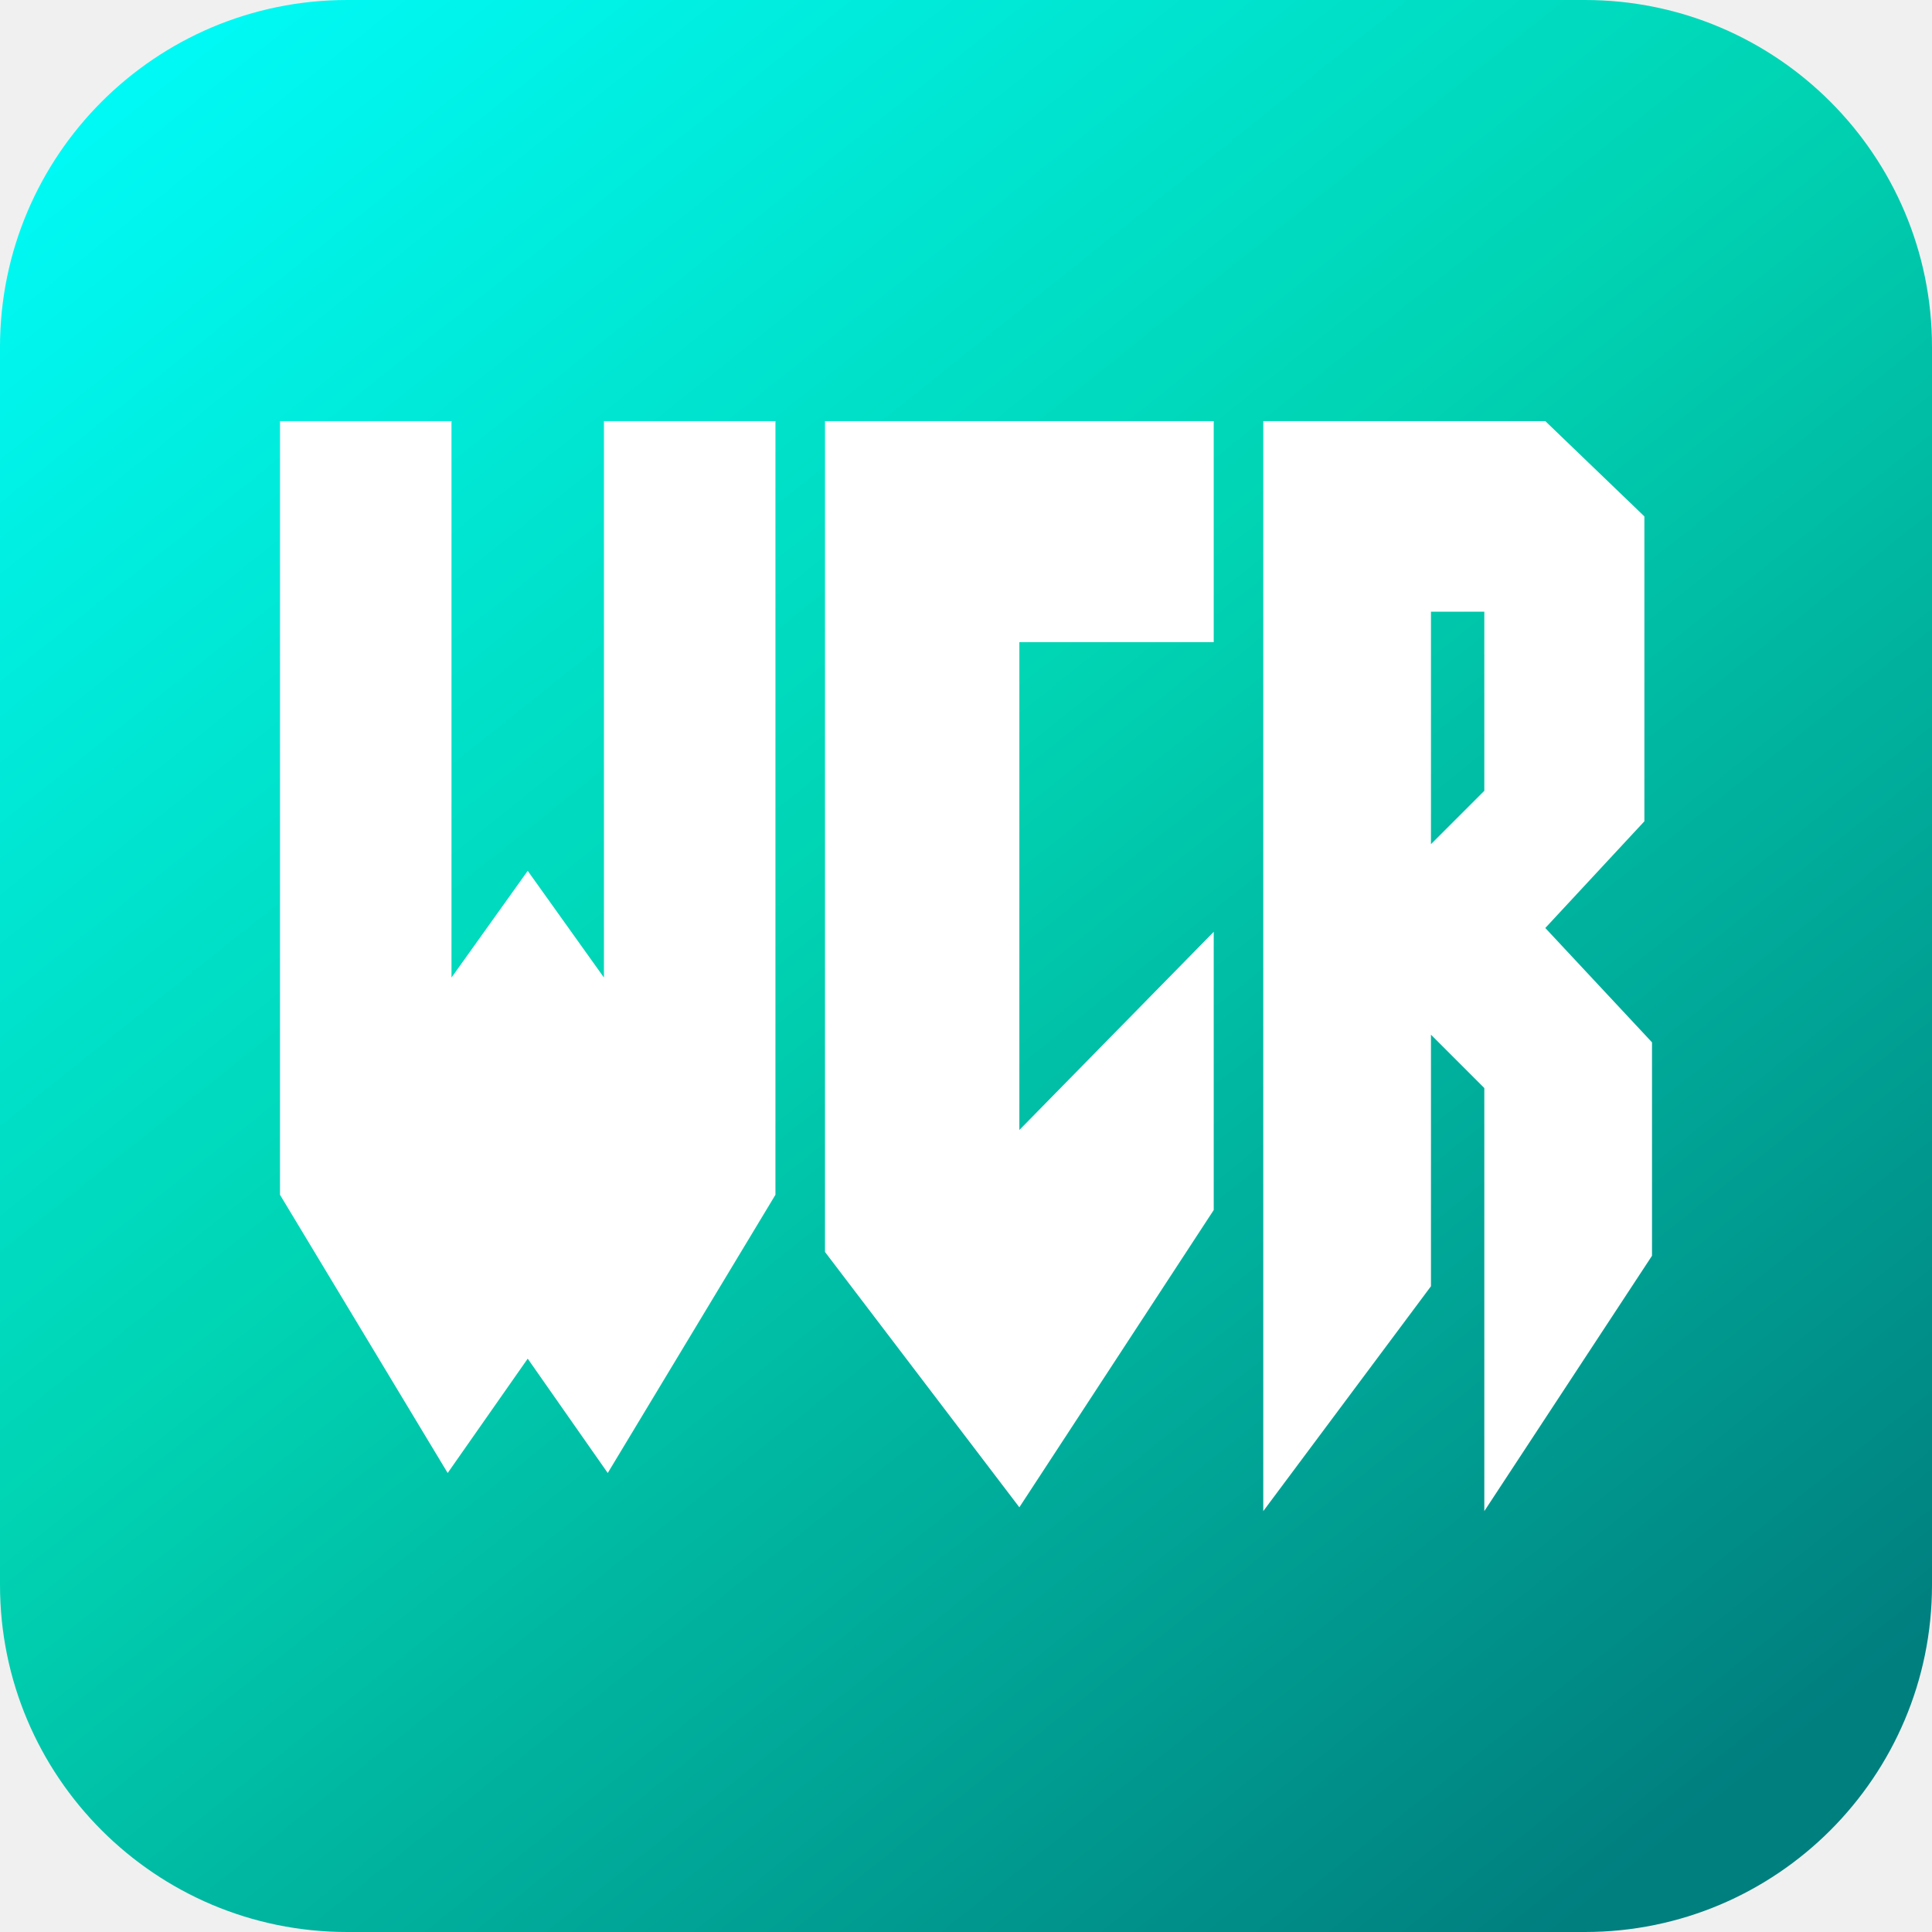
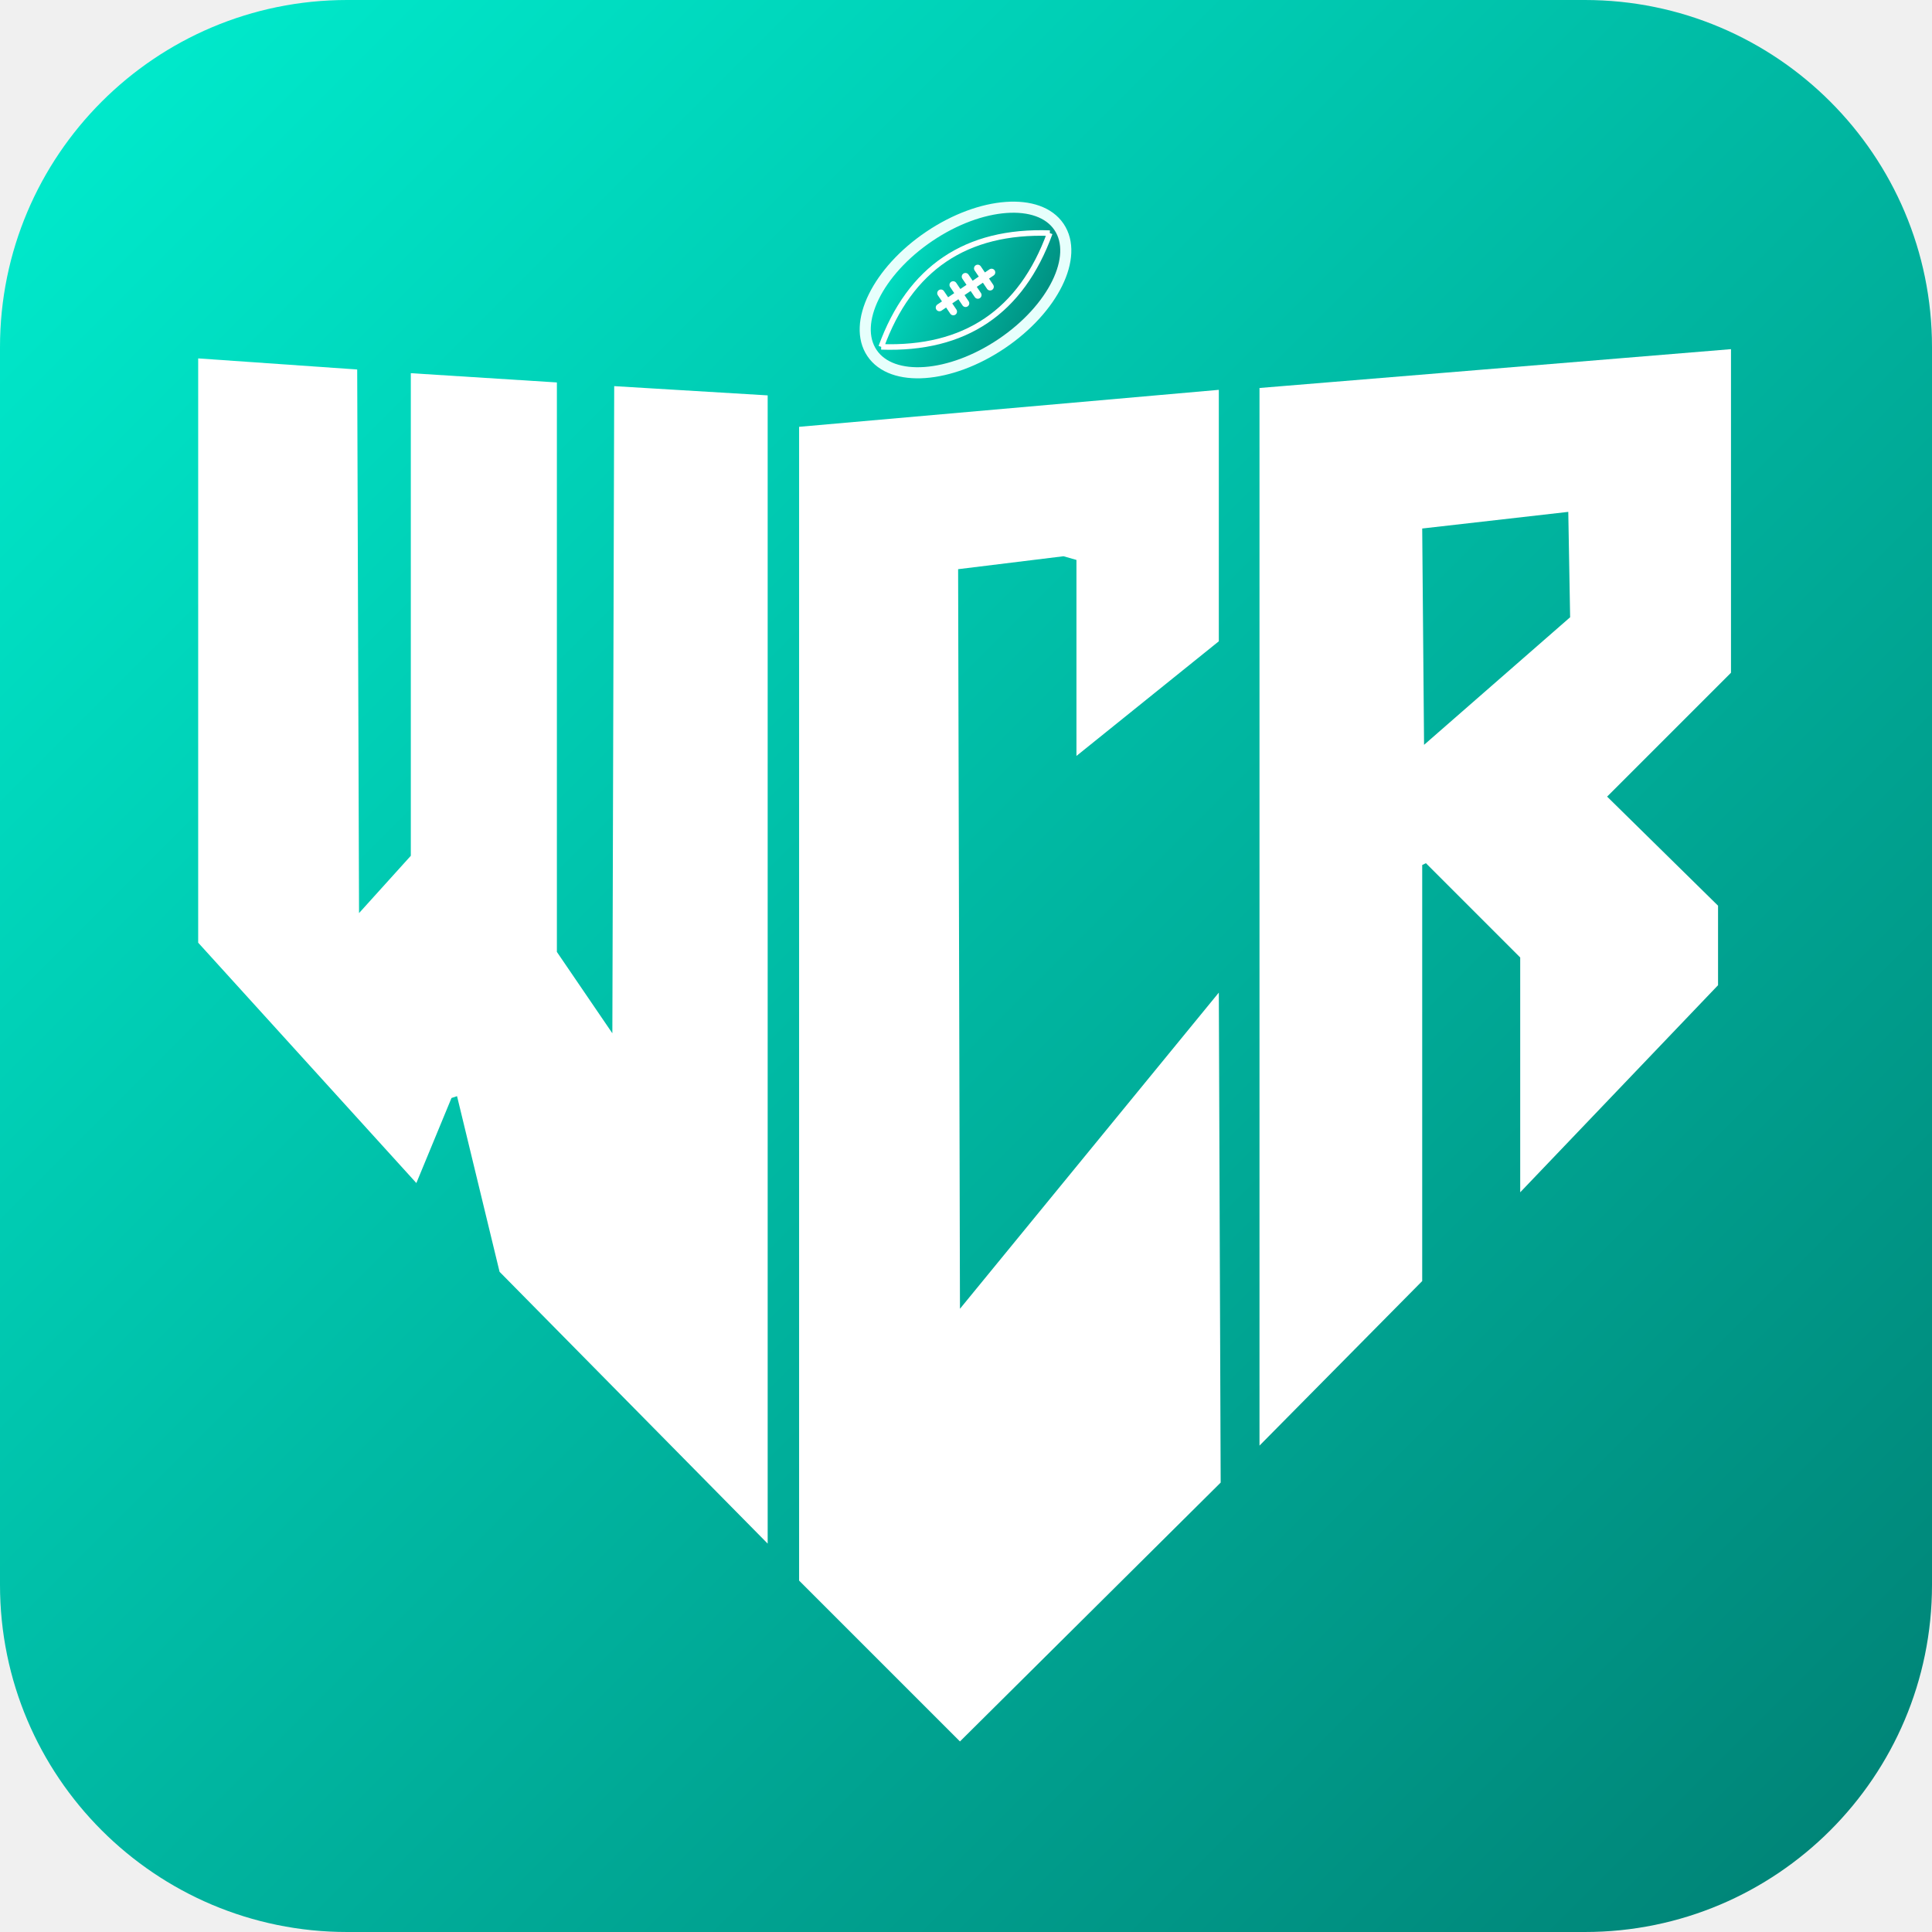
- <svg xmlns="http://www.w3.org/2000/svg" role="img" aria-label="WCR social icon" viewBox="0 0 512 512">
+ <svg xmlns="http://www.w3.org/2000/svg" role="img" aria-label="WCR reversed social icon" viewBox="0 0 512 512">
  <defs>
-     <linearGradient id="grad" x1="0" y1="0" x2="0.8" y2="1">
-       <stop offset="0%" stop-color="#00FFFF" />
-       <stop offset="48%" stop-color="#00D4B3" />
-       <stop offset="100%" stop-color="#007F7F" />
+     <linearGradient id="teal" gradientUnits="userSpaceOnUse" x1="170" y1="430" x2="970" y2="960">
+       <stop stop-color="#00efd0" />
+       <stop offset=".45" stop-color="#00bda7" />
+       <stop offset="1" stop-color="#00695f" />
+     </linearGradient>
+     <linearGradient id="bg" x2="1" y2="1">
+       <stop stop-color="#00efd0" />
+       <stop offset="1" stop-color="#007f73" />
    </linearGradient>
  </defs>
-   <rect width="512" height="512" rx="92" fill="url(#grad)" />
-   <svg x="54" y="86" width="404" height="334" viewBox="0 0 400 330">
+   <rect width="512" height="512" rx="92" fill="url(#bg)" />
+   <g transform="translate(-20 -102) scale(.49)">
+     <g transform="translate(563 365) rotate(-34)">
+       <ellipse rx="61" ry="35" fill="url(#bg)" stroke="#e7fffc" stroke-width="6" />
+       <path d="M-55 0Q0-40 55 0M-55 0Q0 40 55 0" stroke="#fff" stroke-width="3" fill="none" />
+       <path d="M-17 0H17M-12-6V6M-4-6V6M4-6V6M12-6V6" stroke="white" stroke-width="4" stroke-linecap="round" />
+     </g>
    <g fill="white">
-       <path d="M20 25H65V171L85 143L105 171V25H150V228L106 301L85 271L64 301L20 228Z" />
-       <path d="M163 25H265V83H214V211L265 159V232L214 310L163 243Z" />
-       <path fill-rule="evenodd" d="M278 25H352L378 50V130L352 158L380 188V244L336 311V200L322 186V252L278 311ZM322 75V136L336 122V75Z" />
+       <path fill-rule="evenodd" d="M889,485L890,542L811,611L810,494Z M700,419L473,439L473,1063L560,1150L701,1010L700,745L560,916L559,516L616,509L623,511L623,617L700,555Z M148,402L148,718L266,848L285,802L288,801L311,896L456,1043L456,422L373,417L372,767L342,723L342,415L263,410L263,671L235,702L234,408Z M977,397L722,418L722,990L810,901L810,676L812,675L863,726L863,853L970,741L970,698L910,639L977,572Z" />
    </g>
-   </svg>
+   </g>
</svg>
